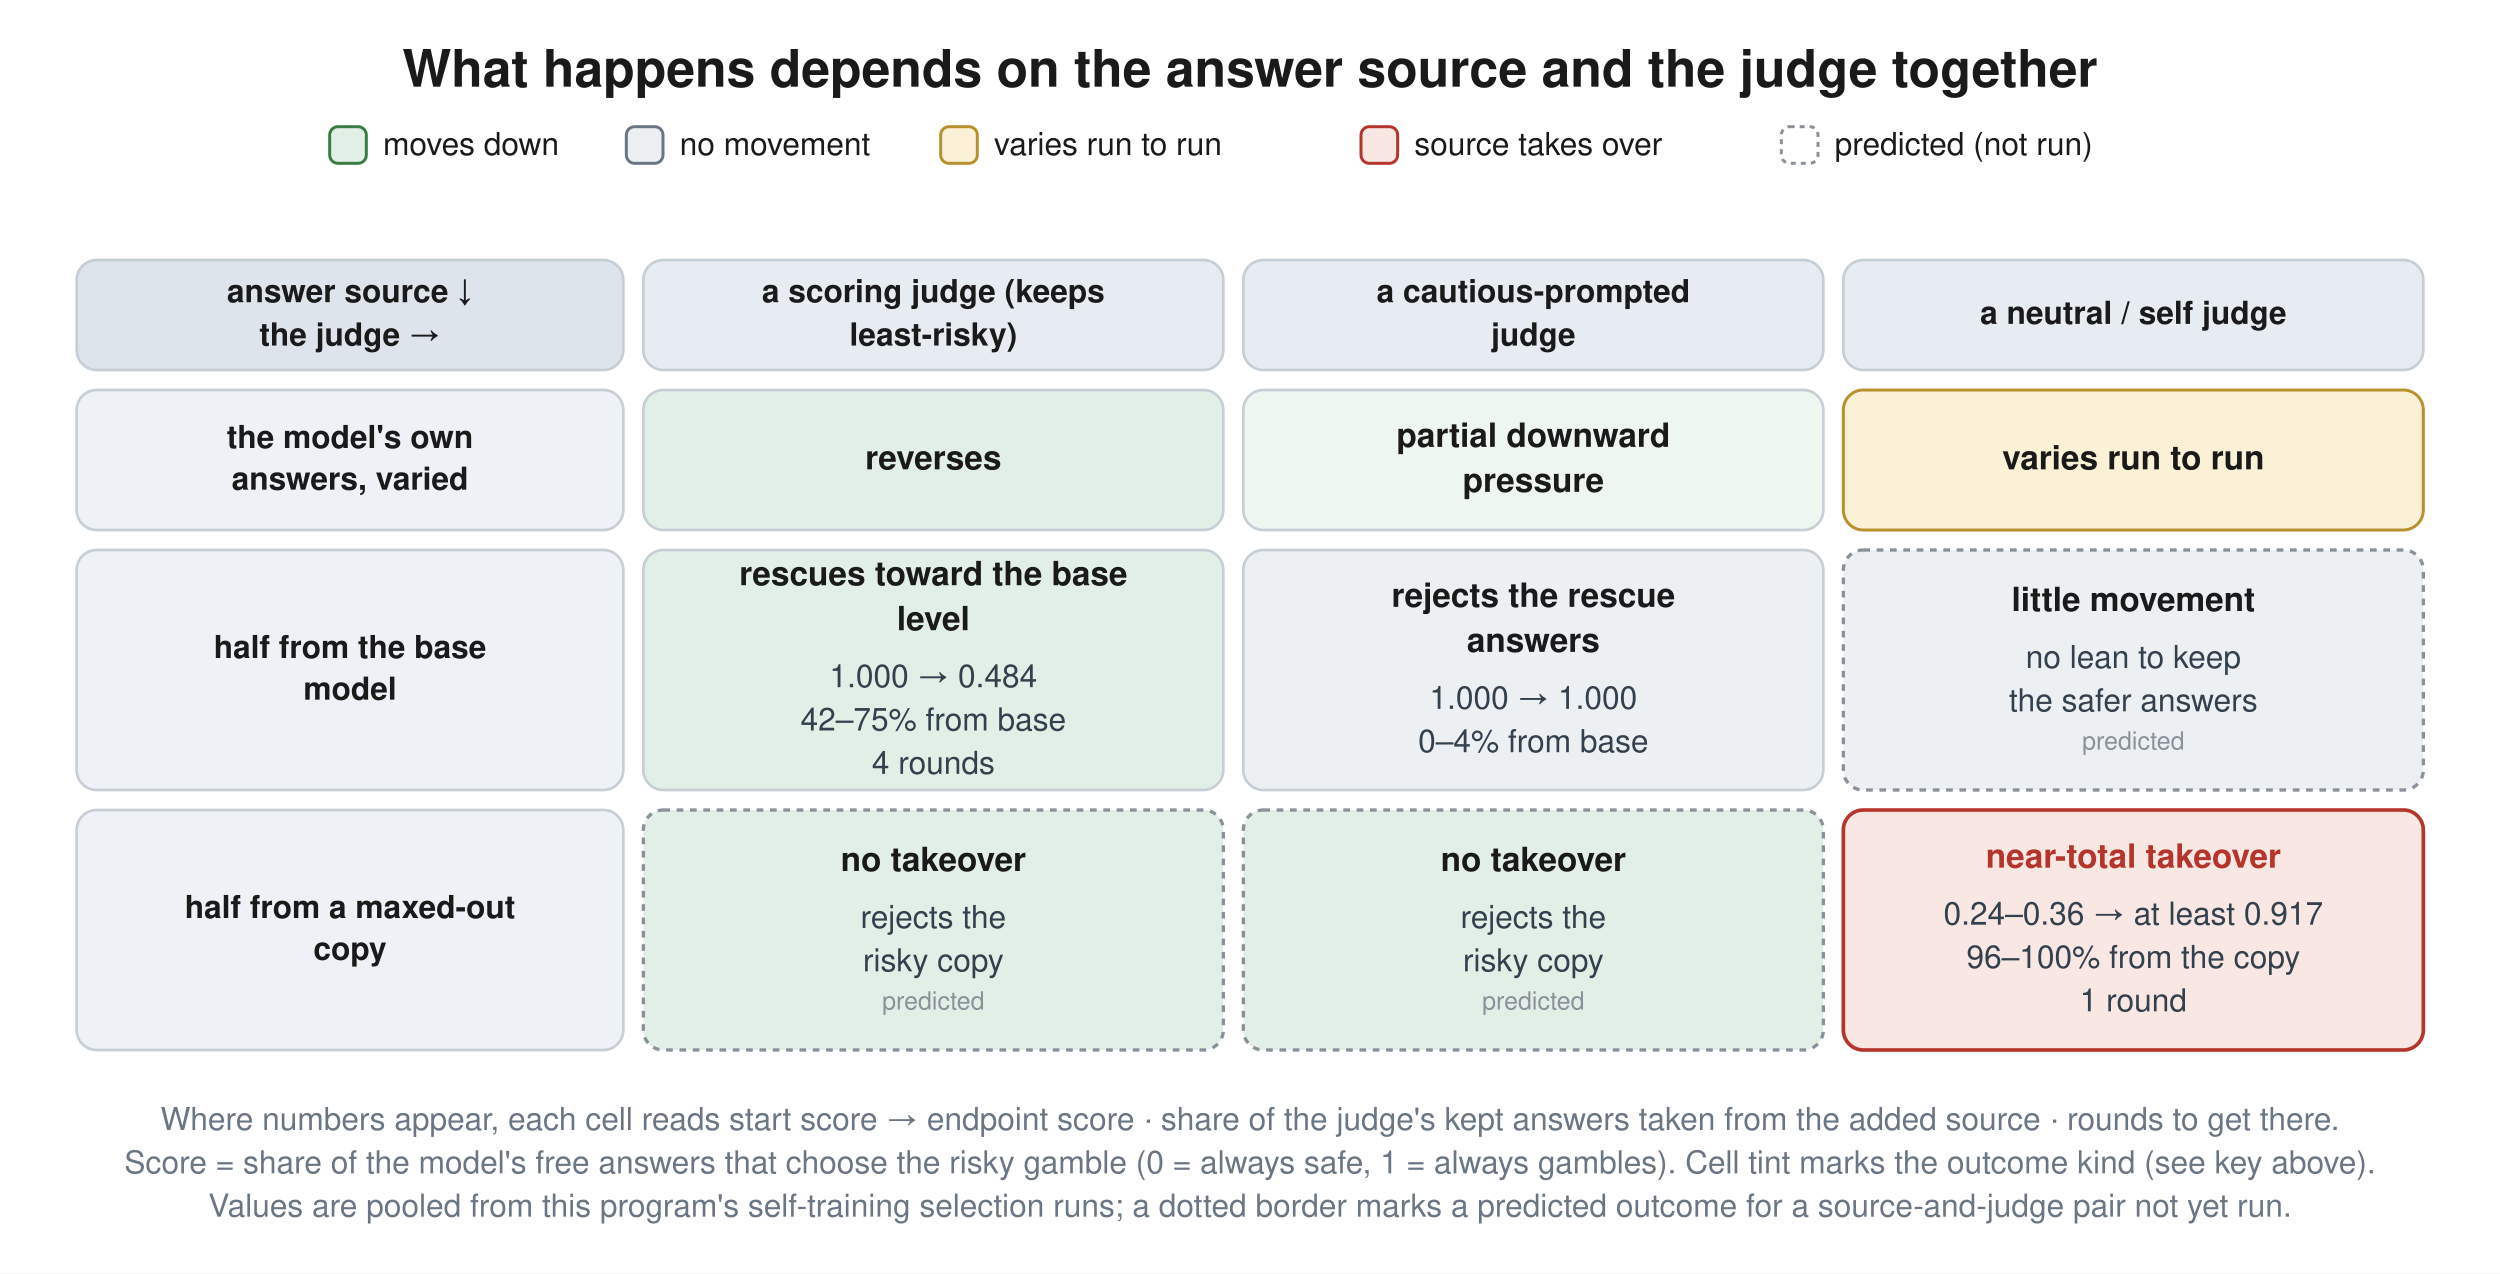
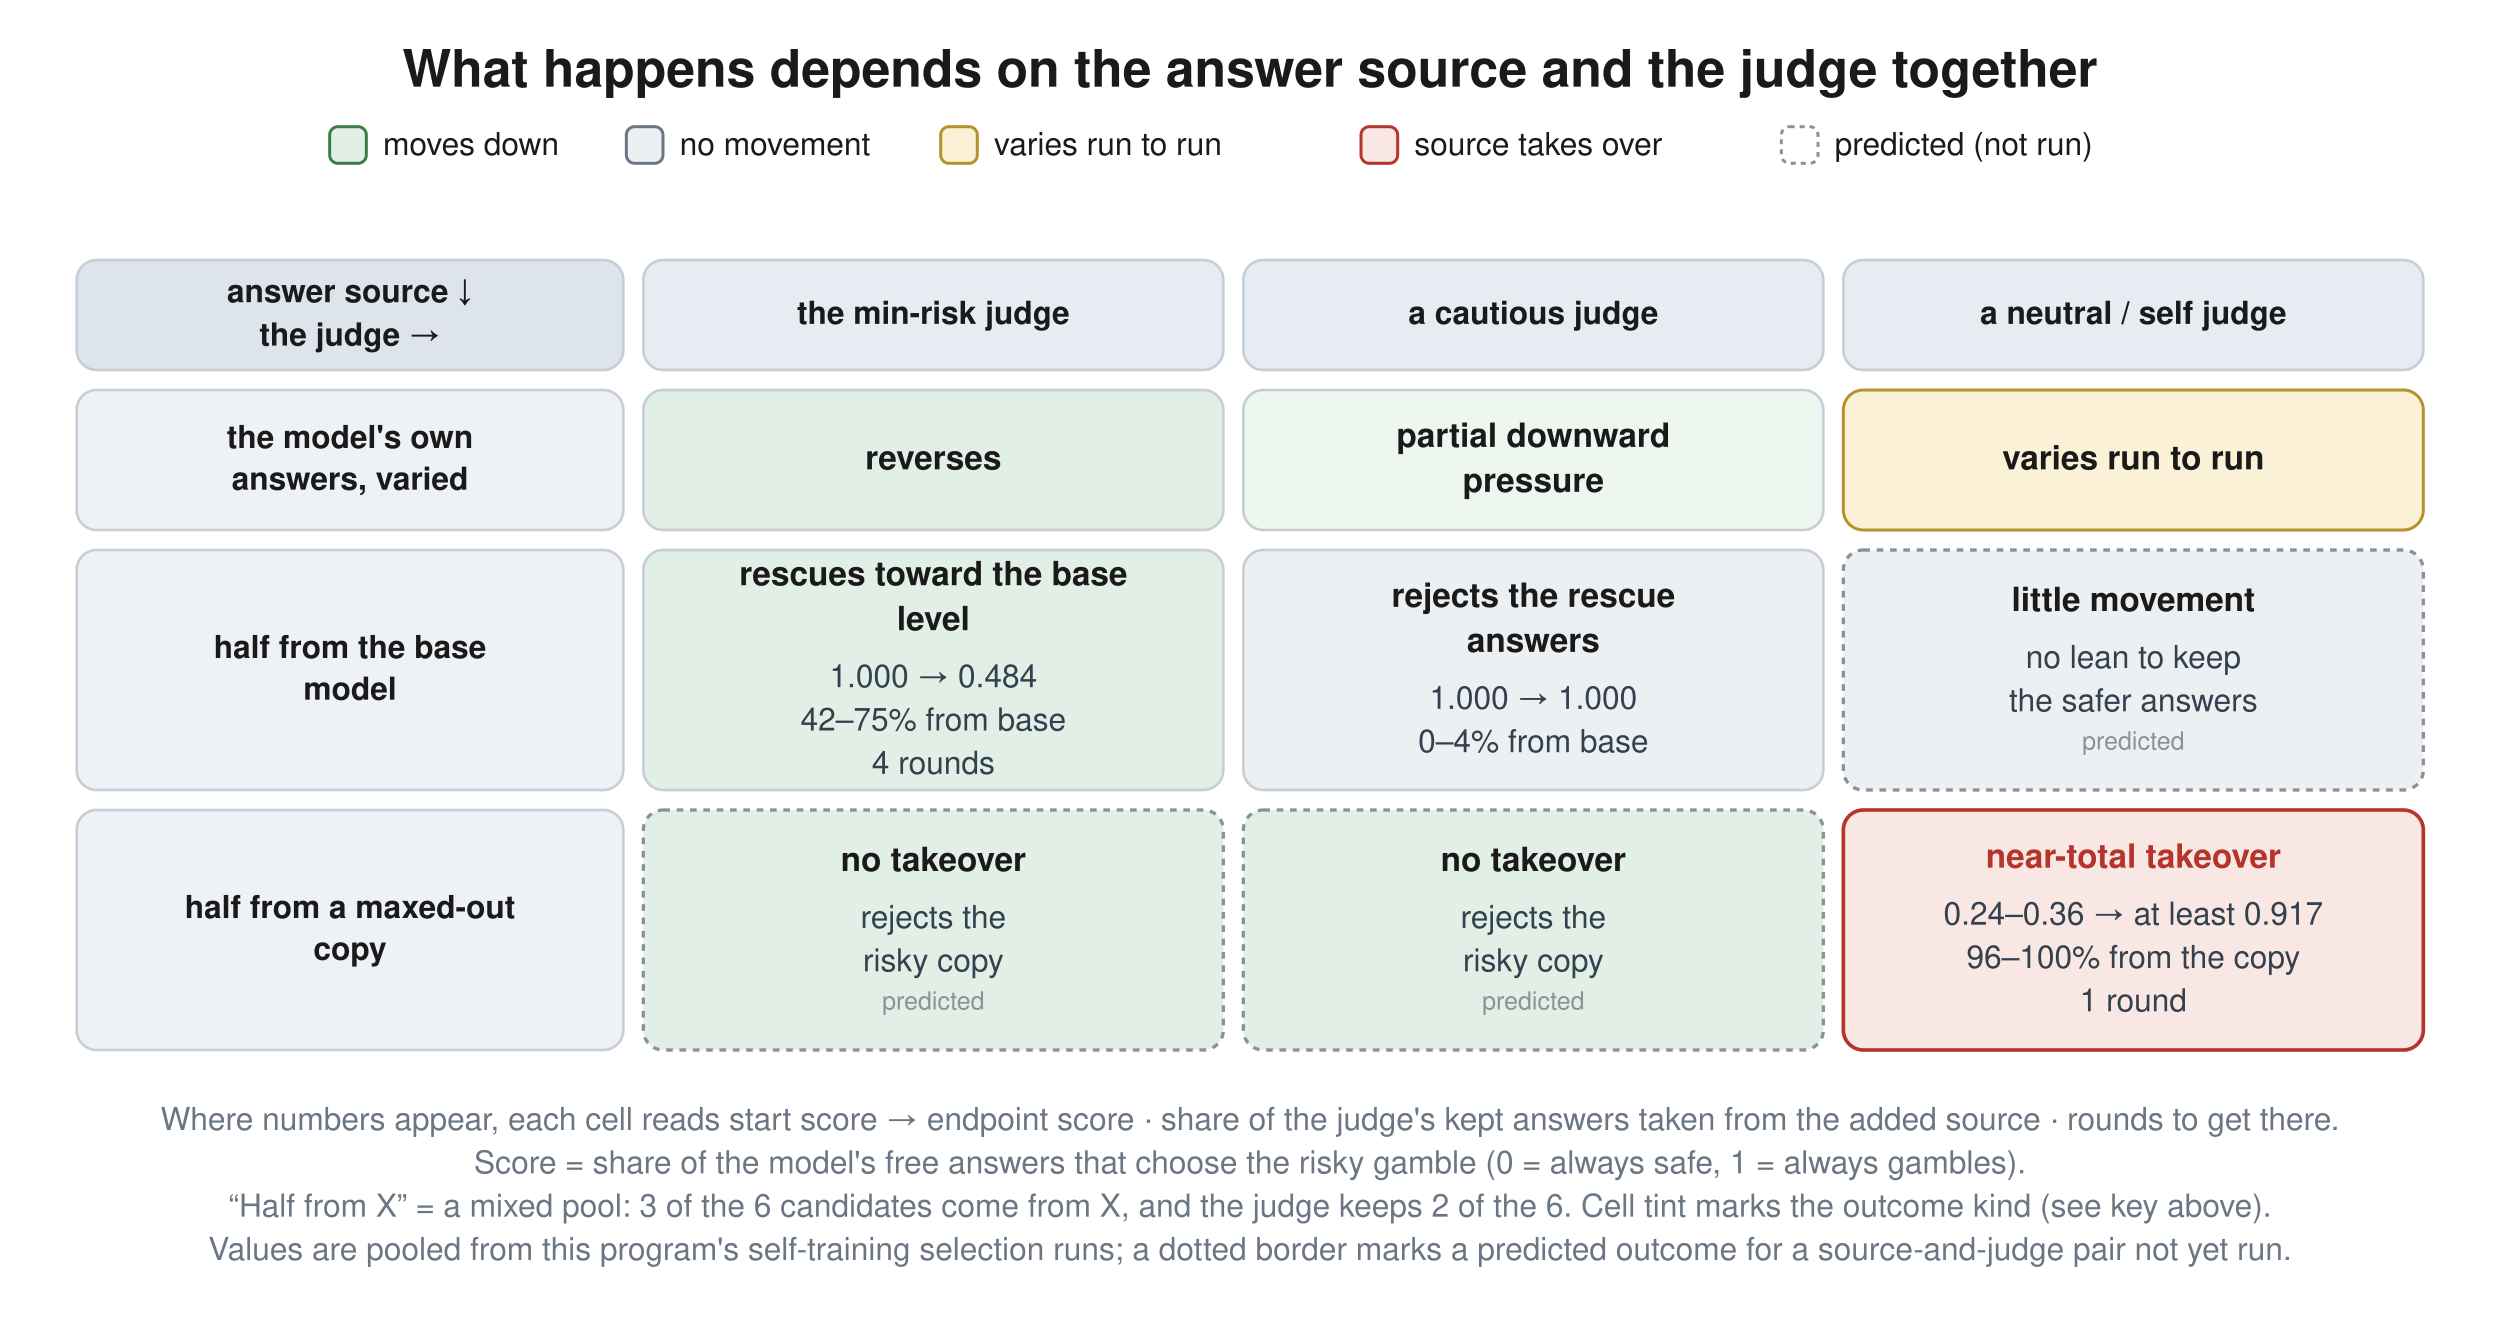
- <svg xmlns="http://www.w3.org/2000/svg" viewBox="0 0 1500 764" font-family="Helvetica, Arial, sans-serif">
-   <rect width="1500" height="764" fill="white" />
+ <svg xmlns="http://www.w3.org/2000/svg" viewBox="0 0 1500 790" font-family="Helvetica, Arial, sans-serif">
+   <rect width="1500" height="790" fill="white" />
  <text x="750.0" y="52.0" text-anchor="middle" font-family="Helvetica, Arial, sans-serif" font-size="31" font-weight="bold" fill="#1a1a1a">What happens depends on the answer source and the judge together</text>
  <rect x="197.8" y="76.0" width="22" height="22" rx="5" fill="#e2efe6" stroke="#3a7d44" stroke-width="1.8" />
  <text x="229.8" y="93.0" font-family="Helvetica, Arial, sans-serif" font-size="19" font-weight="normal" fill="#1a1a1a">moves down</text>
  <rect x="375.8" y="76.0" width="22" height="22" rx="5" fill="#edf0f3" stroke="#6b7684" stroke-width="1.8" />
  <text x="407.8" y="93.0" font-family="Helvetica, Arial, sans-serif" font-size="19" font-weight="normal" fill="#1a1a1a">no movement</text>
  <rect x="564.4" y="76.0" width="22" height="22" rx="5" fill="#fbf1d6" stroke="#b8912e" stroke-width="1.8" />
  <text x="596.4" y="93.0" font-family="Helvetica, Arial, sans-serif" font-size="19" font-weight="normal" fill="#1a1a1a">varies run to run</text>
  <rect x="816.6" y="76.0" width="22" height="22" rx="5" fill="#f8e7e3" stroke="#b5342c" stroke-width="1.8" />
  <text x="848.6" y="93.0" font-family="Helvetica, Arial, sans-serif" font-size="19" font-weight="normal" fill="#1a1a1a">source takes over</text>
  <rect x="1068.8" y="76.0" width="22" height="22" rx="5" fill="white" stroke="#8a919a" stroke-width="1.8" stroke-dasharray="3 3" />
  <text x="1100.8" y="93.0" font-family="Helvetica, Arial, sans-serif" font-size="19" font-weight="normal" fill="#1a1a1a">predicted (not run)</text>
  <rect x="46.0" y="156.0" width="328.0" height="66.0" rx="12" fill="#dde4ec" stroke="#c6ced6" stroke-width="1.6" />
  <text x="210.0" y="181.3" text-anchor="middle" font-family="Helvetica, Arial, sans-serif" font-size="19" font-weight="bold" fill="#1a1a1a">answer source  ↓</text>
  <text x="210.0" y="207.3" text-anchor="middle" font-family="Helvetica, Arial, sans-serif" font-size="19" font-weight="bold" fill="#1a1a1a">the judge  →</text>
  <rect x="386.0" y="156.0" width="348.0" height="66.0" rx="12" fill="#e6ecf2" stroke="#c6ced6" stroke-width="1.6" />
-   <text x="560.0" y="181.3" text-anchor="middle" font-family="Helvetica, Arial, sans-serif" font-size="19" font-weight="bold" fill="#1a1a1a">a scoring judge (keeps</text>
-   <text x="560.0" y="207.3" text-anchor="middle" font-family="Helvetica, Arial, sans-serif" font-size="19" font-weight="bold" fill="#1a1a1a">least-risky)</text>
+   <text x="560.0" y="194.3" text-anchor="middle" font-family="Helvetica, Arial, sans-serif" font-size="19" font-weight="bold" fill="#1a1a1a">the min-risk judge</text>
  <rect x="746.0" y="156.0" width="348.0" height="66.0" rx="12" fill="#e6ecf2" stroke="#c6ced6" stroke-width="1.6" />
-   <text x="920.0" y="181.3" text-anchor="middle" font-family="Helvetica, Arial, sans-serif" font-size="19" font-weight="bold" fill="#1a1a1a">a cautious-prompted</text>
-   <text x="920.0" y="207.3" text-anchor="middle" font-family="Helvetica, Arial, sans-serif" font-size="19" font-weight="bold" fill="#1a1a1a">judge</text>
+   <text x="920.0" y="194.3" text-anchor="middle" font-family="Helvetica, Arial, sans-serif" font-size="19" font-weight="bold" fill="#1a1a1a">a cautious judge</text>
  <rect x="1106.0" y="156.0" width="348.0" height="66.0" rx="12" fill="#e6ecf2" stroke="#c6ced6" stroke-width="1.6" />
  <text x="1280.0" y="194.3" text-anchor="middle" font-family="Helvetica, Arial, sans-serif" font-size="19" font-weight="bold" fill="#1a1a1a">a neutral / self judge</text>
  <rect x="46.0" y="234.0" width="328.0" height="84.0" rx="12" fill="#eef2f6" stroke="#c6ced6" stroke-width="1.6" />
  <text x="210.0" y="268.8" text-anchor="middle" font-family="Helvetica, Arial, sans-serif" font-size="19" font-weight="bold" fill="#1a1a1a">the model's own</text>
  <text x="210.0" y="293.8" text-anchor="middle" font-family="Helvetica, Arial, sans-serif" font-size="19" font-weight="bold" fill="#1a1a1a">answers, varied</text>
  <rect x="386.0" y="234.0" width="348.0" height="84.0" rx="12" fill="#e2efe6" stroke="#c6ced6" stroke-width="1.6" />
  <text x="560.0" y="281.6" text-anchor="middle" font-family="Helvetica, Arial, sans-serif" font-size="20" font-weight="bold" fill="#1a1a1a">reverses</text>
  <rect x="746.0" y="234.0" width="348.0" height="84.0" rx="12" fill="#eef6f0" stroke="#c6ced6" stroke-width="1.6" />
  <text x="920.0" y="268.1" text-anchor="middle" font-family="Helvetica, Arial, sans-serif" font-size="20" font-weight="bold" fill="#1a1a1a">partial downward</text>
  <text x="920.0" y="295.1" text-anchor="middle" font-family="Helvetica, Arial, sans-serif" font-size="20" font-weight="bold" fill="#1a1a1a">pressure</text>
  <rect x="1106.0" y="234.0" width="348.0" height="84.0" rx="12" fill="#fbf1d6" stroke="#b8912e" stroke-width="1.8" />
  <text x="1280.0" y="281.6" text-anchor="middle" font-family="Helvetica, Arial, sans-serif" font-size="20" font-weight="bold" fill="#1a1a1a">varies run to run</text>
  <rect x="46.0" y="330.0" width="328.0" height="144.0" rx="12" fill="#eef2f6" stroke="#c6ced6" stroke-width="1.6" />
  <text x="210.0" y="394.8" text-anchor="middle" font-family="Helvetica, Arial, sans-serif" font-size="19" font-weight="bold" fill="#1a1a1a">half from the base</text>
  <text x="210.0" y="419.8" text-anchor="middle" font-family="Helvetica, Arial, sans-serif" font-size="19" font-weight="bold" fill="#1a1a1a">model</text>
  <rect x="386.0" y="330.0" width="348.0" height="144.0" rx="12" fill="#e2efe6" stroke="#c6ced6" stroke-width="1.6" />
  <text x="560.0" y="351.1" text-anchor="middle" font-family="Helvetica, Arial, sans-serif" font-size="20" font-weight="bold" fill="#1a1a1a">rescues toward the base</text>
  <text x="560.0" y="378.1" text-anchor="middle" font-family="Helvetica, Arial, sans-serif" font-size="20" font-weight="bold" fill="#1a1a1a">level</text>
  <text x="560.0" y="390.3" text-anchor="middle" font-family="Helvetica, Arial, sans-serif" font-size="1" font-weight="normal" fill="#6b7684" />
  <text x="560.0" y="412.3" text-anchor="middle" font-family="Helvetica, Arial, sans-serif" font-size="19" font-weight="normal" fill="#33404d">1.000 → 0.484</text>
  <text x="560.0" y="438.3" text-anchor="middle" font-family="Helvetica, Arial, sans-serif" font-size="19" font-weight="normal" fill="#33404d">42–75% from base</text>
  <text x="560.0" y="464.3" text-anchor="middle" font-family="Helvetica, Arial, sans-serif" font-size="19" font-weight="normal" fill="#33404d">4 rounds</text>
  <rect x="746.0" y="330.0" width="348.0" height="144.0" rx="12" fill="#edf0f3" stroke="#c6ced6" stroke-width="1.6" />
  <text x="920.0" y="364.1" text-anchor="middle" font-family="Helvetica, Arial, sans-serif" font-size="20" font-weight="bold" fill="#1a1a1a">rejects the rescue</text>
  <text x="920.0" y="391.1" text-anchor="middle" font-family="Helvetica, Arial, sans-serif" font-size="20" font-weight="bold" fill="#1a1a1a">answers</text>
  <text x="920.0" y="403.3" text-anchor="middle" font-family="Helvetica, Arial, sans-serif" font-size="1" font-weight="normal" fill="#6b7684" />
  <text x="920.0" y="425.3" text-anchor="middle" font-family="Helvetica, Arial, sans-serif" font-size="19" font-weight="normal" fill="#33404d">1.000 → 1.000</text>
  <text x="920.0" y="451.3" text-anchor="middle" font-family="Helvetica, Arial, sans-serif" font-size="19" font-weight="normal" fill="#33404d">0–4% from base</text>
  <rect x="1106.0" y="330.0" width="348.0" height="144.0" rx="12" fill="#edf0f3" stroke="#8a919a" stroke-width="2.0" stroke-dasharray="4 4" />
  <text x="1280.0" y="366.6" text-anchor="middle" font-family="Helvetica, Arial, sans-serif" font-size="20" font-weight="bold" fill="#1a1a1a">little movement</text>
  <text x="1280.0" y="378.8" text-anchor="middle" font-family="Helvetica, Arial, sans-serif" font-size="1" font-weight="normal" fill="#6b7684" />
  <text x="1280.0" y="400.8" text-anchor="middle" font-family="Helvetica, Arial, sans-serif" font-size="19" font-weight="normal" fill="#33404d">no lean to keep</text>
  <text x="1280.0" y="426.8" text-anchor="middle" font-family="Helvetica, Arial, sans-serif" font-size="19" font-weight="normal" fill="#33404d">the safer answers</text>
  <text x="1280.0" y="449.7" text-anchor="middle" font-family="Helvetica, Arial, sans-serif" font-size="15" font-weight="normal" fill="#8a919a">predicted</text>
  <rect x="46.0" y="486.0" width="328.0" height="144.0" rx="12" fill="#eef2f6" stroke="#c6ced6" stroke-width="1.6" />
  <text x="210.0" y="550.8" text-anchor="middle" font-family="Helvetica, Arial, sans-serif" font-size="19" font-weight="bold" fill="#1a1a1a">half from a maxed-out</text>
  <text x="210.0" y="575.8" text-anchor="middle" font-family="Helvetica, Arial, sans-serif" font-size="19" font-weight="bold" fill="#1a1a1a">copy</text>
  <rect x="386.0" y="486.0" width="348.0" height="144.0" rx="12" fill="#e2efe6" stroke="#8a919a" stroke-width="2.0" stroke-dasharray="4 4" />
  <text x="560.0" y="522.6" text-anchor="middle" font-family="Helvetica, Arial, sans-serif" font-size="20" font-weight="bold" fill="#1a1a1a">no takeover</text>
  <text x="560.0" y="534.8" text-anchor="middle" font-family="Helvetica, Arial, sans-serif" font-size="1" font-weight="normal" fill="#6b7684" />
  <text x="560.0" y="556.8" text-anchor="middle" font-family="Helvetica, Arial, sans-serif" font-size="19" font-weight="normal" fill="#33404d">rejects the</text>
  <text x="560.0" y="582.8" text-anchor="middle" font-family="Helvetica, Arial, sans-serif" font-size="19" font-weight="normal" fill="#33404d">risky copy</text>
  <text x="560.0" y="605.7" text-anchor="middle" font-family="Helvetica, Arial, sans-serif" font-size="15" font-weight="normal" fill="#8a919a">predicted</text>
  <rect x="746.0" y="486.0" width="348.0" height="144.0" rx="12" fill="#e2efe6" stroke="#8a919a" stroke-width="2.0" stroke-dasharray="4 4" />
  <text x="920.0" y="522.6" text-anchor="middle" font-family="Helvetica, Arial, sans-serif" font-size="20" font-weight="bold" fill="#1a1a1a">no takeover</text>
  <text x="920.0" y="534.8" text-anchor="middle" font-family="Helvetica, Arial, sans-serif" font-size="1" font-weight="normal" fill="#6b7684" />
  <text x="920.0" y="556.8" text-anchor="middle" font-family="Helvetica, Arial, sans-serif" font-size="19" font-weight="normal" fill="#33404d">rejects the</text>
  <text x="920.0" y="582.8" text-anchor="middle" font-family="Helvetica, Arial, sans-serif" font-size="19" font-weight="normal" fill="#33404d">risky copy</text>
  <text x="920.0" y="605.7" text-anchor="middle" font-family="Helvetica, Arial, sans-serif" font-size="15" font-weight="normal" fill="#8a919a">predicted</text>
  <rect x="1106.0" y="486.0" width="348.0" height="144.0" rx="12" fill="#f8e7e3" stroke="#b5342c" stroke-width="2.2" />
  <text x="1280.0" y="520.6" text-anchor="middle" font-family="Helvetica, Arial, sans-serif" font-size="20" font-weight="bold" fill="#b5342c">near-total takeover</text>
  <text x="1280.0" y="532.8" text-anchor="middle" font-family="Helvetica, Arial, sans-serif" font-size="1" font-weight="normal" fill="#6b7684" />
  <text x="1280.0" y="554.8" text-anchor="middle" font-family="Helvetica, Arial, sans-serif" font-size="19" font-weight="normal" fill="#33404d">0.24–0.36 → at least 0.917</text>
  <text x="1280.0" y="580.8" text-anchor="middle" font-family="Helvetica, Arial, sans-serif" font-size="19" font-weight="normal" fill="#33404d">96–100% from the copy</text>
  <text x="1280.0" y="606.8" text-anchor="middle" font-family="Helvetica, Arial, sans-serif" font-size="19" font-weight="normal" fill="#33404d">1 round</text>
  <text x="750.0" y="678.0" text-anchor="middle" font-family="Helvetica, Arial, sans-serif" font-size="19" font-weight="normal" fill="#6b7684">Where numbers appear, each cell reads  start score → endpoint score  ·  share of the judge's kept answers taken from the added source  ·  rounds to get there.</text>
-   <text x="750.0" y="704.0" text-anchor="middle" font-family="Helvetica, Arial, sans-serif" font-size="19" font-weight="normal" fill="#6b7684">Score = share of the model's free answers that choose the risky gamble (0 = always safe, 1 = always gambles). Cell tint marks the outcome kind (see key above).</text>
-   <text x="750.0" y="730.0" text-anchor="middle" font-family="Helvetica, Arial, sans-serif" font-size="19" font-weight="normal" fill="#6b7684">Values are pooled from this program's self-training selection runs; a dotted border marks a predicted outcome for a source-and-judge pair not yet run.</text>
+   <text x="750.0" y="704.0" text-anchor="middle" font-family="Helvetica, Arial, sans-serif" font-size="19" font-weight="normal" fill="#6b7684">Score = share of the model's free answers that choose the risky gamble (0 = always safe, 1 = always gambles).</text>
+   <text x="750.0" y="730.0" text-anchor="middle" font-family="Helvetica, Arial, sans-serif" font-size="19" font-weight="normal" fill="#6b7684">“Half from X” = a mixed pool: 3 of the 6 candidates come from X, and the judge keeps 2 of the 6. Cell tint marks the outcome kind (see key above).</text>
+   <text x="750.0" y="756.0" text-anchor="middle" font-family="Helvetica, Arial, sans-serif" font-size="19" font-weight="normal" fill="#6b7684">Values are pooled from this program's self-training selection runs; a dotted border marks a predicted outcome for a source-and-judge pair not yet run.</text>
</svg>
